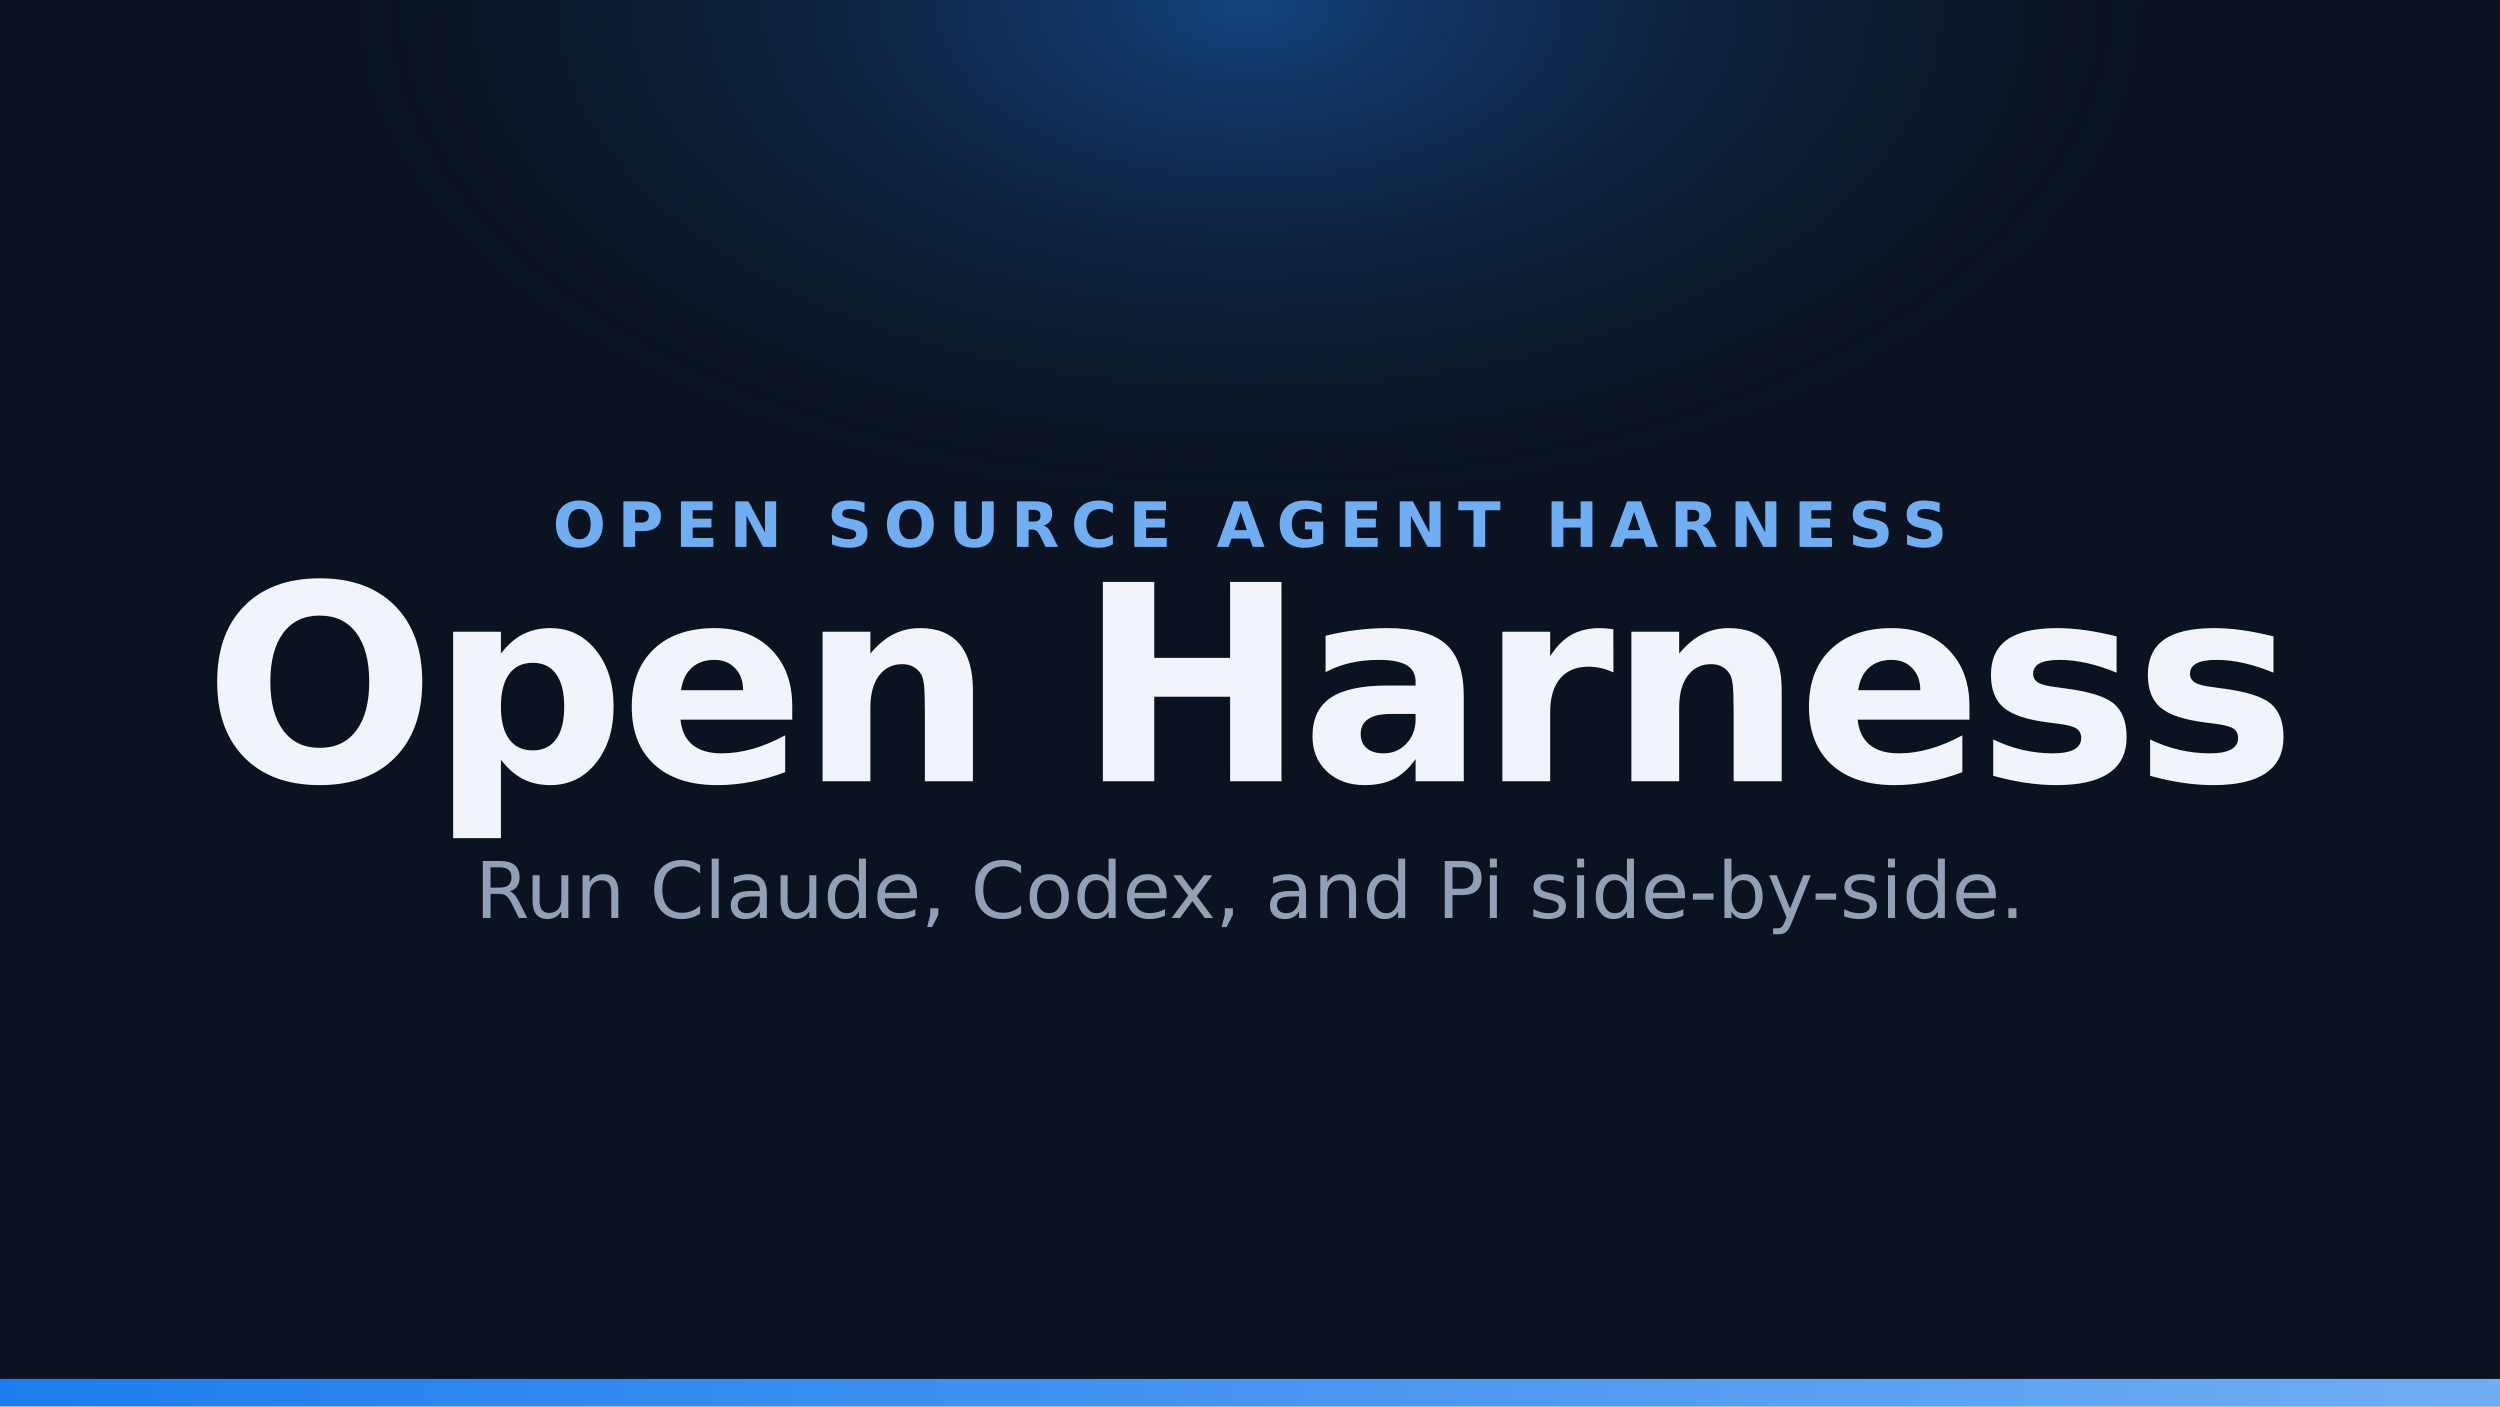
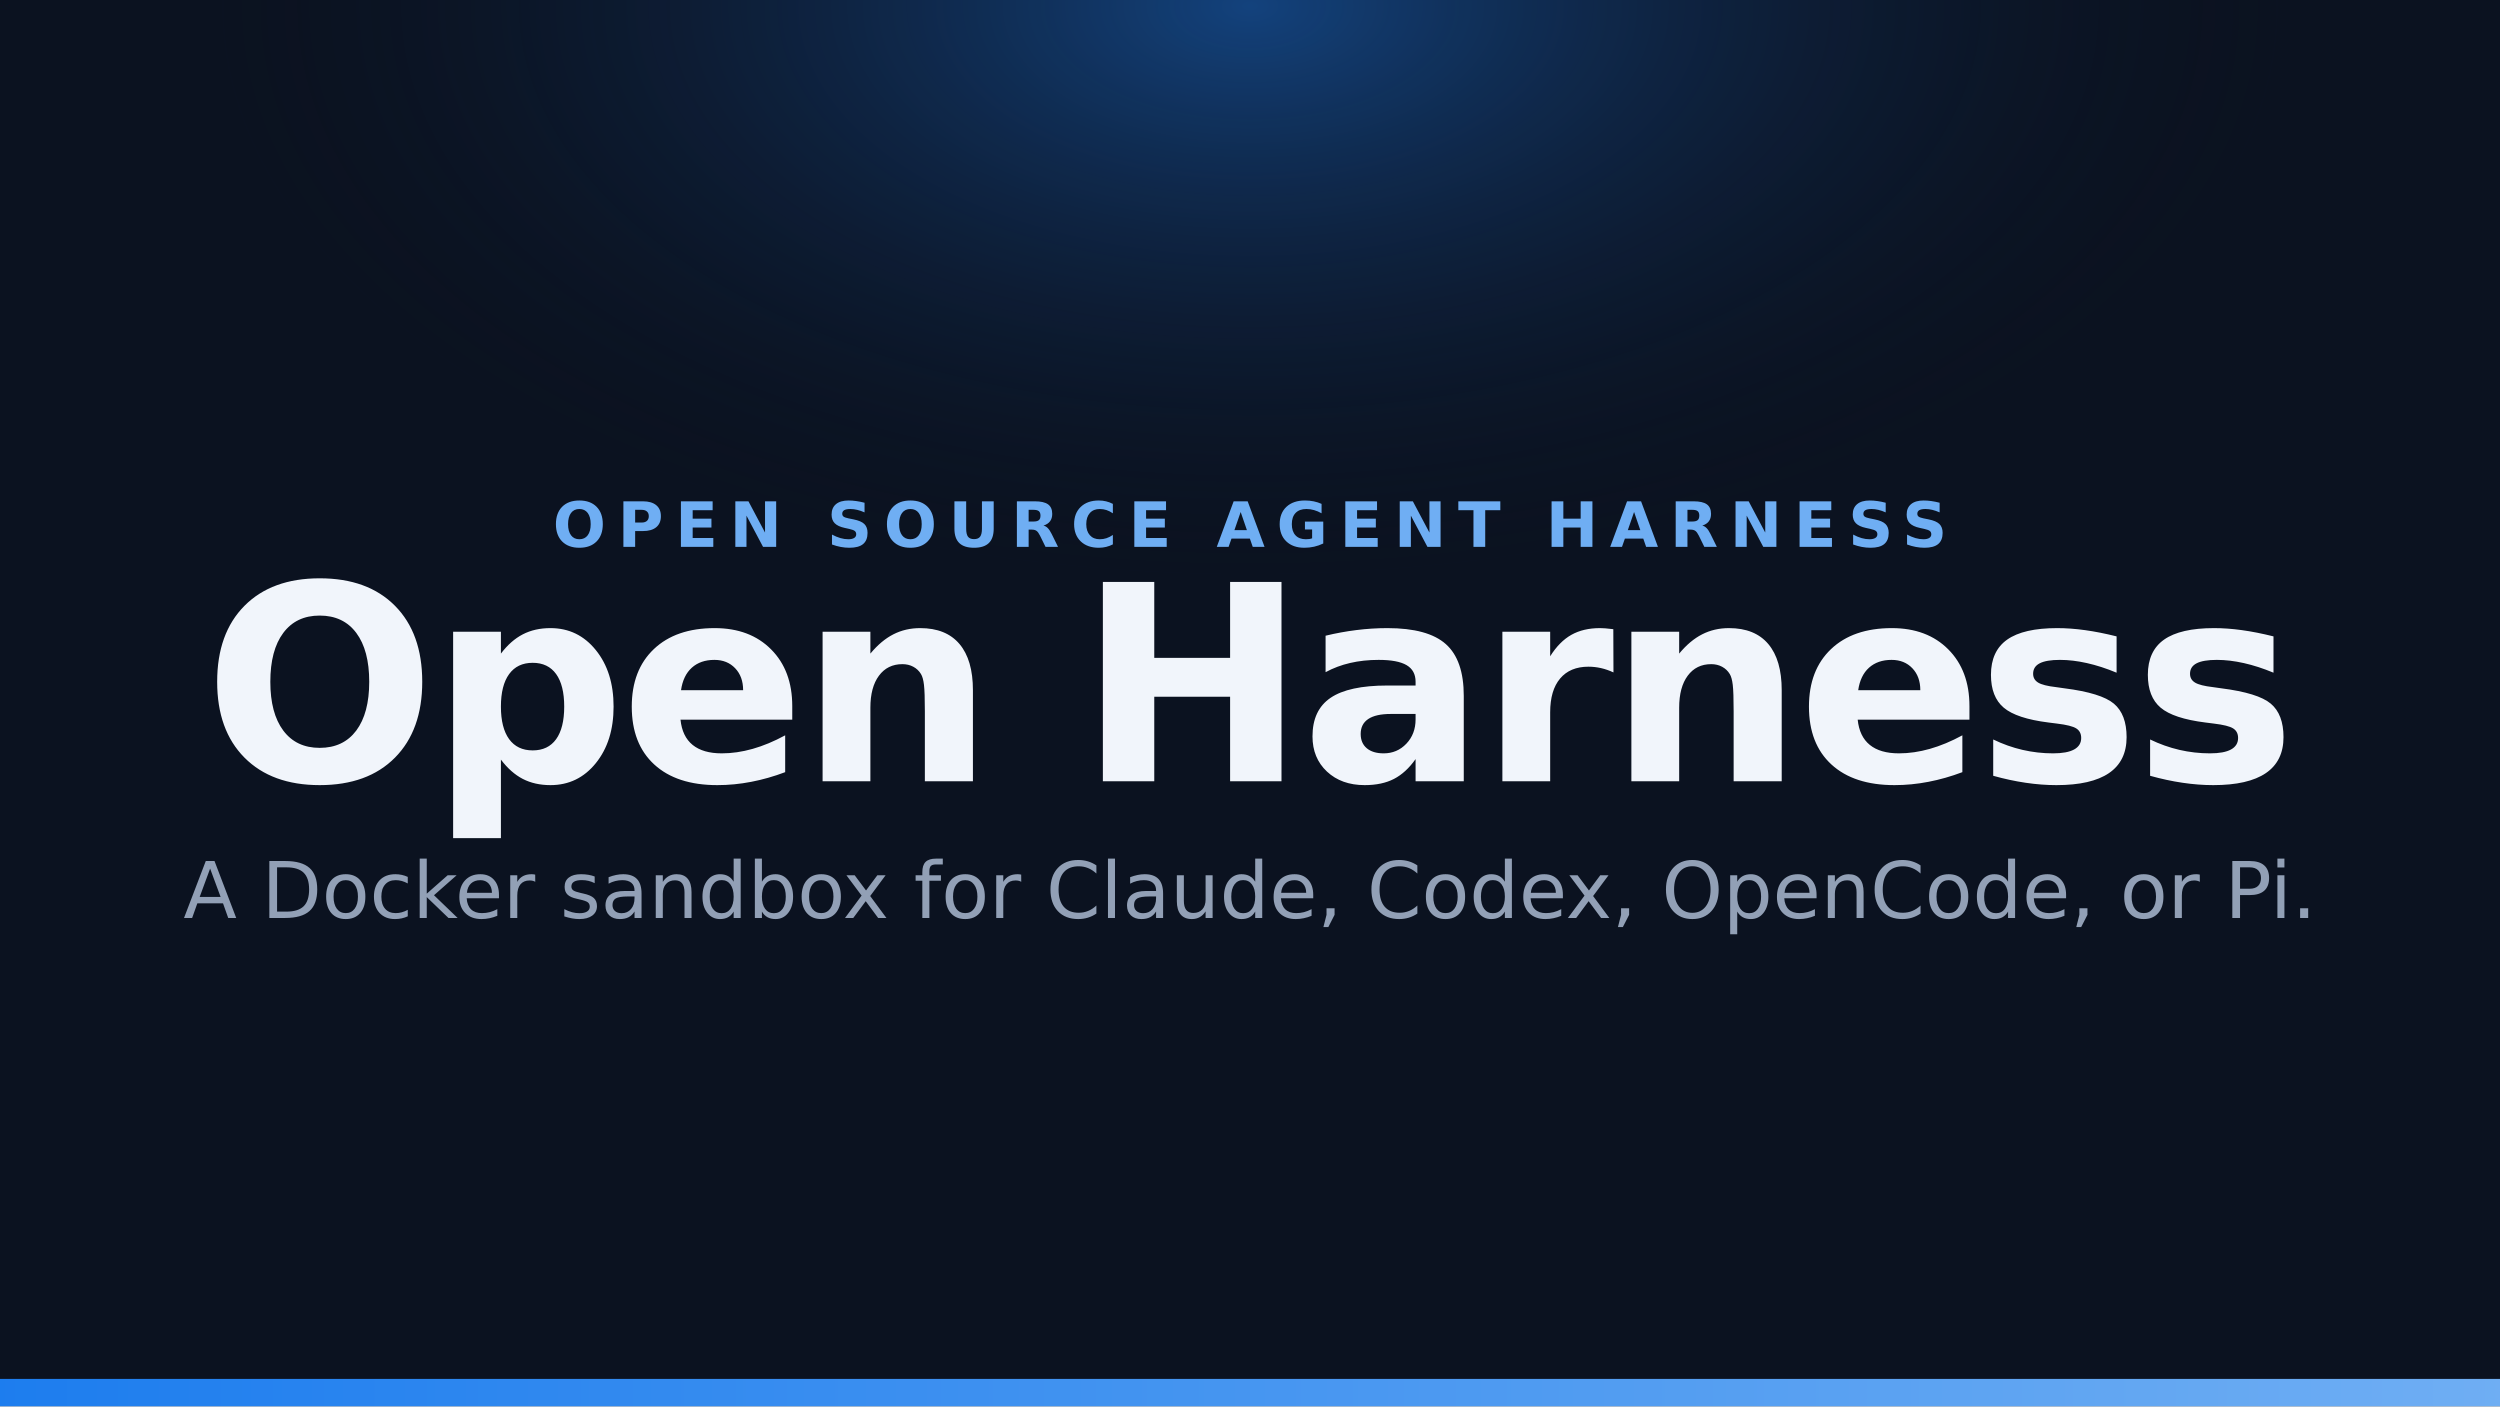
<svg xmlns="http://www.w3.org/2000/svg" width="1280" height="720" viewBox="0 0 1280 720" preserveAspectRatio="xMidYMid meet">
  <defs>
    <radialGradient id="glow" cx="50%" cy="0%" r="60%">
      <stop offset="0%" stop-color="#1d7dee" stop-opacity="0.45" />
      <stop offset="70%" stop-color="#0b1220" stop-opacity="0" />
    </radialGradient>
    <linearGradient id="stripe" x1="0%" y1="0%" x2="100%" y2="0%">
      <stop offset="0%" stop-color="#1d7dee" />
      <stop offset="100%" stop-color="#6faef3" />
    </linearGradient>
  </defs>
  <rect width="1280" height="720" fill="#0b1220" />
  <rect width="1280" height="720" fill="url(#glow)" />
  <text x="640" y="280" font-family="DejaVu Sans, Inter, sans-serif" font-size="32" font-weight="700" fill="#6faef3" text-anchor="middle" letter-spacing="6">OPEN SOURCE AGENT HARNESS</text>
  <text x="640" y="400" font-family="DejaVu Sans, Inter, sans-serif" font-size="140" font-weight="800" fill="#f1f5fb" text-anchor="middle" letter-spacing="-3">Open Harness</text>
-   <text x="640" y="470" font-family="DejaVu Sans, Inter, sans-serif" font-size="40" font-weight="400" fill="#92a0b6" text-anchor="middle">Run Claude, Codex, and Pi side-by-side.</text>
+   <text x="640" y="470" font-family="DejaVu Sans, Inter, sans-serif" font-size="40" font-weight="400" fill="#92a0b6" text-anchor="middle">A Docker sandbox for Claude, Codex, OpenCode, or Pi.</text>
  <rect x="0" y="706" width="1280" height="14" fill="url(#stripe)" />
</svg>
